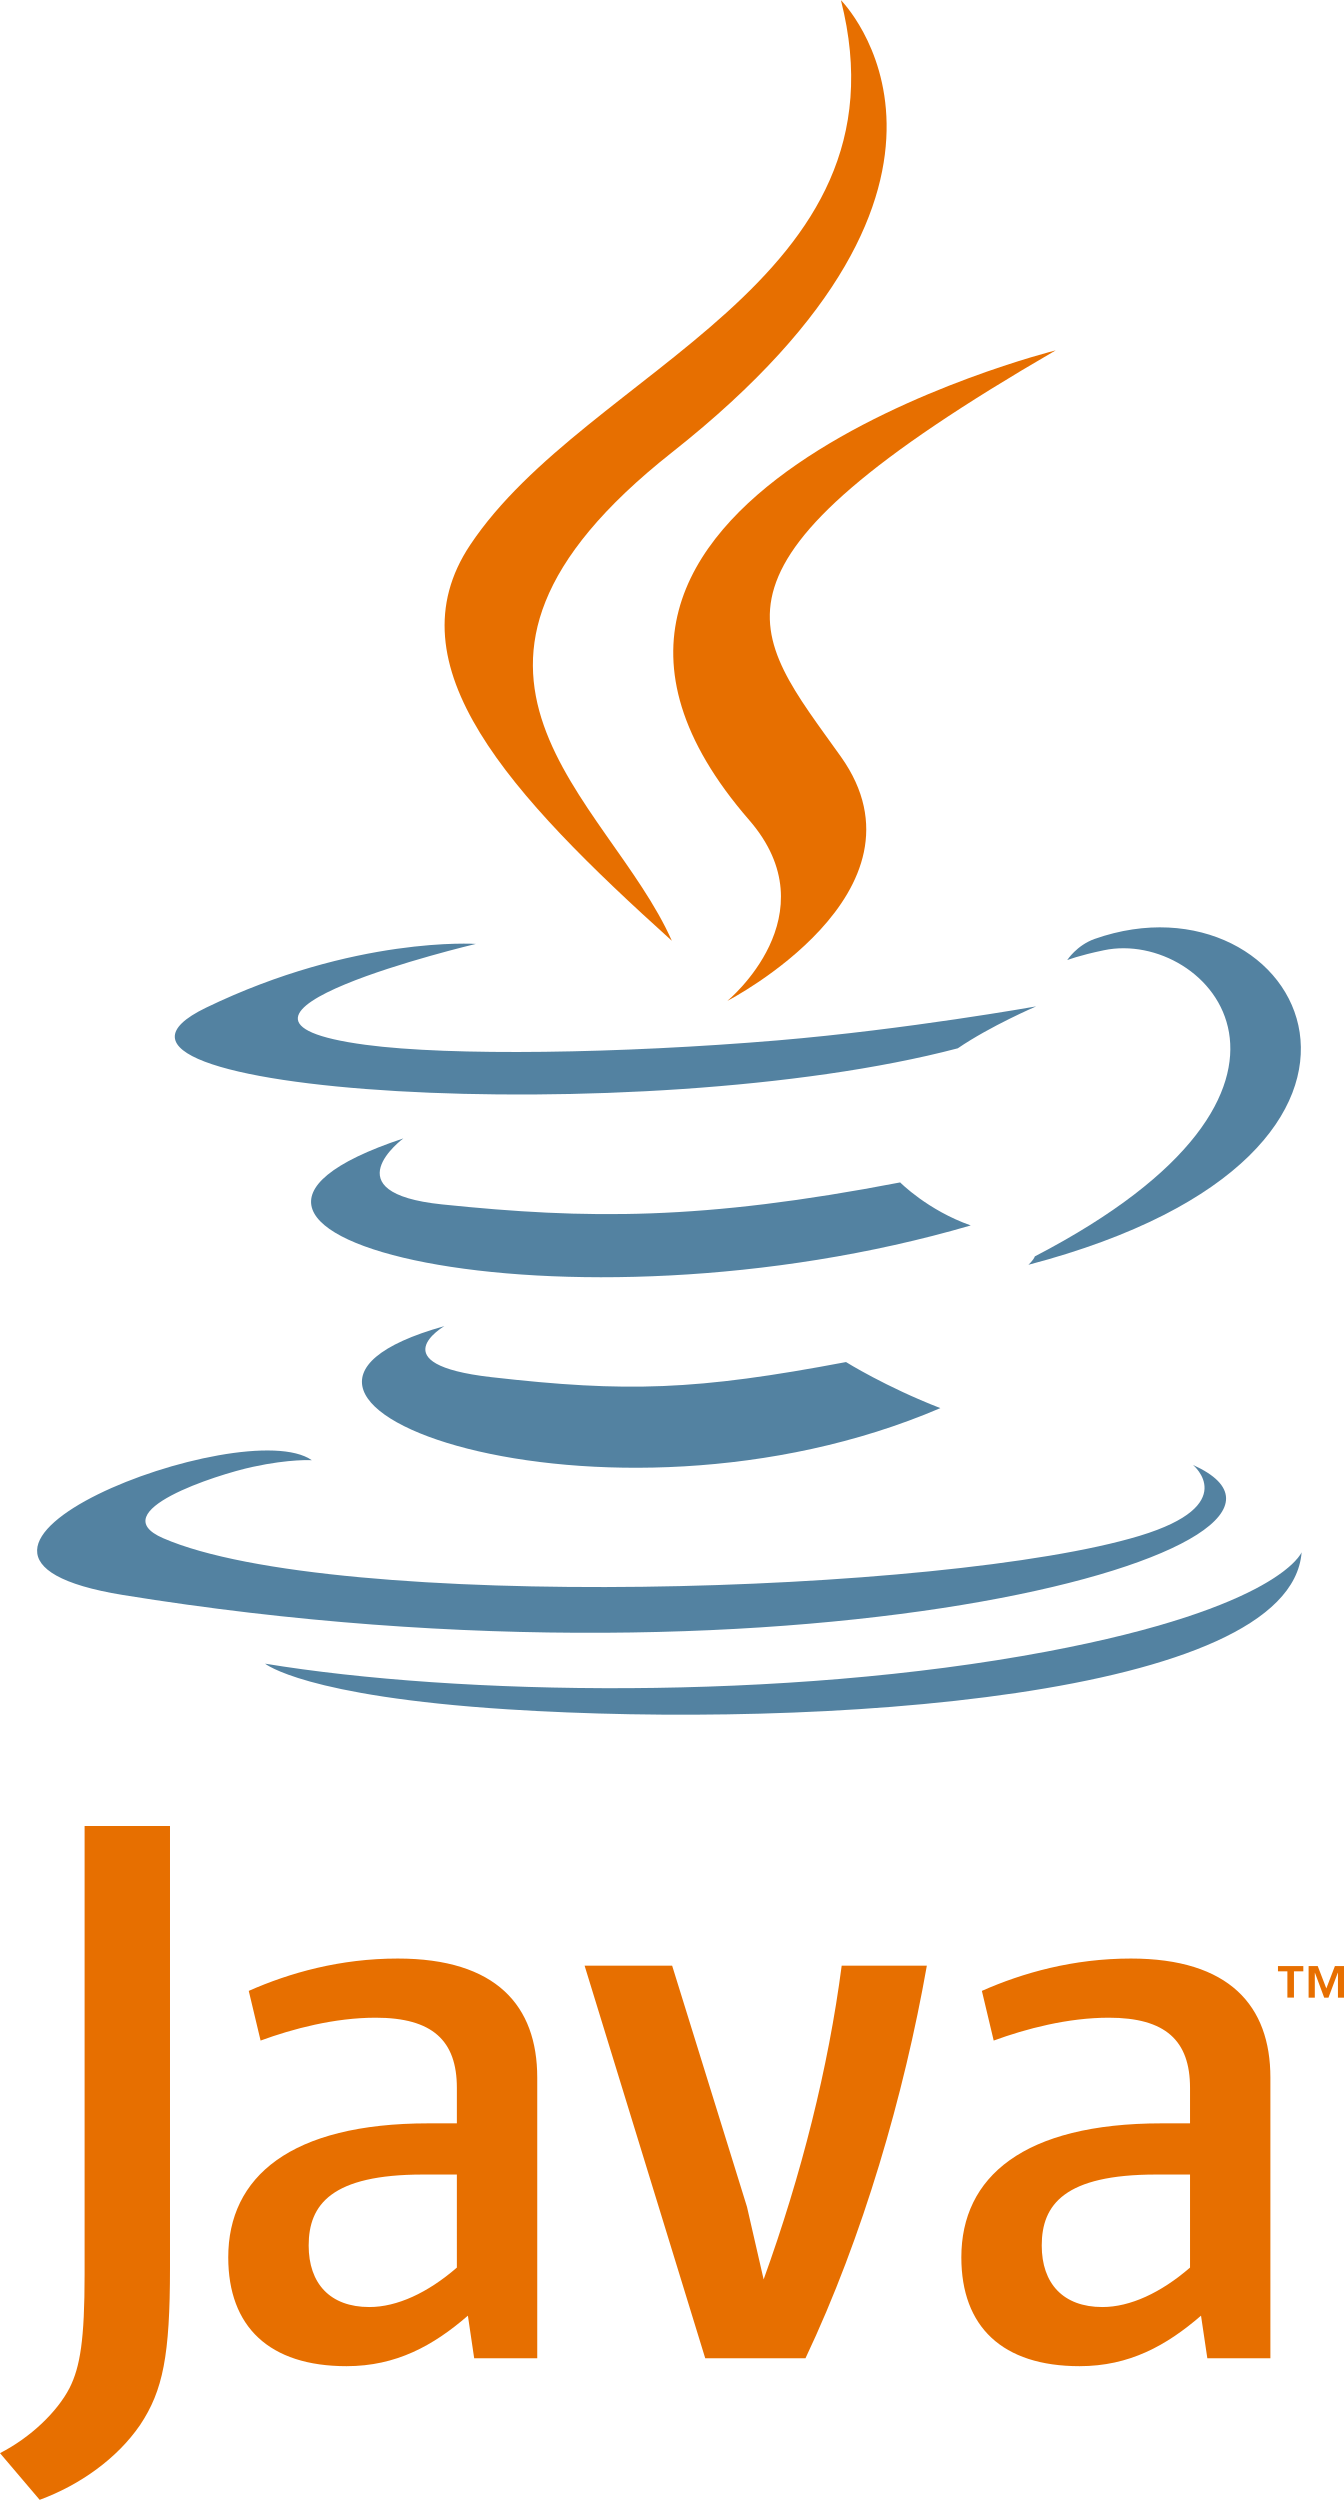
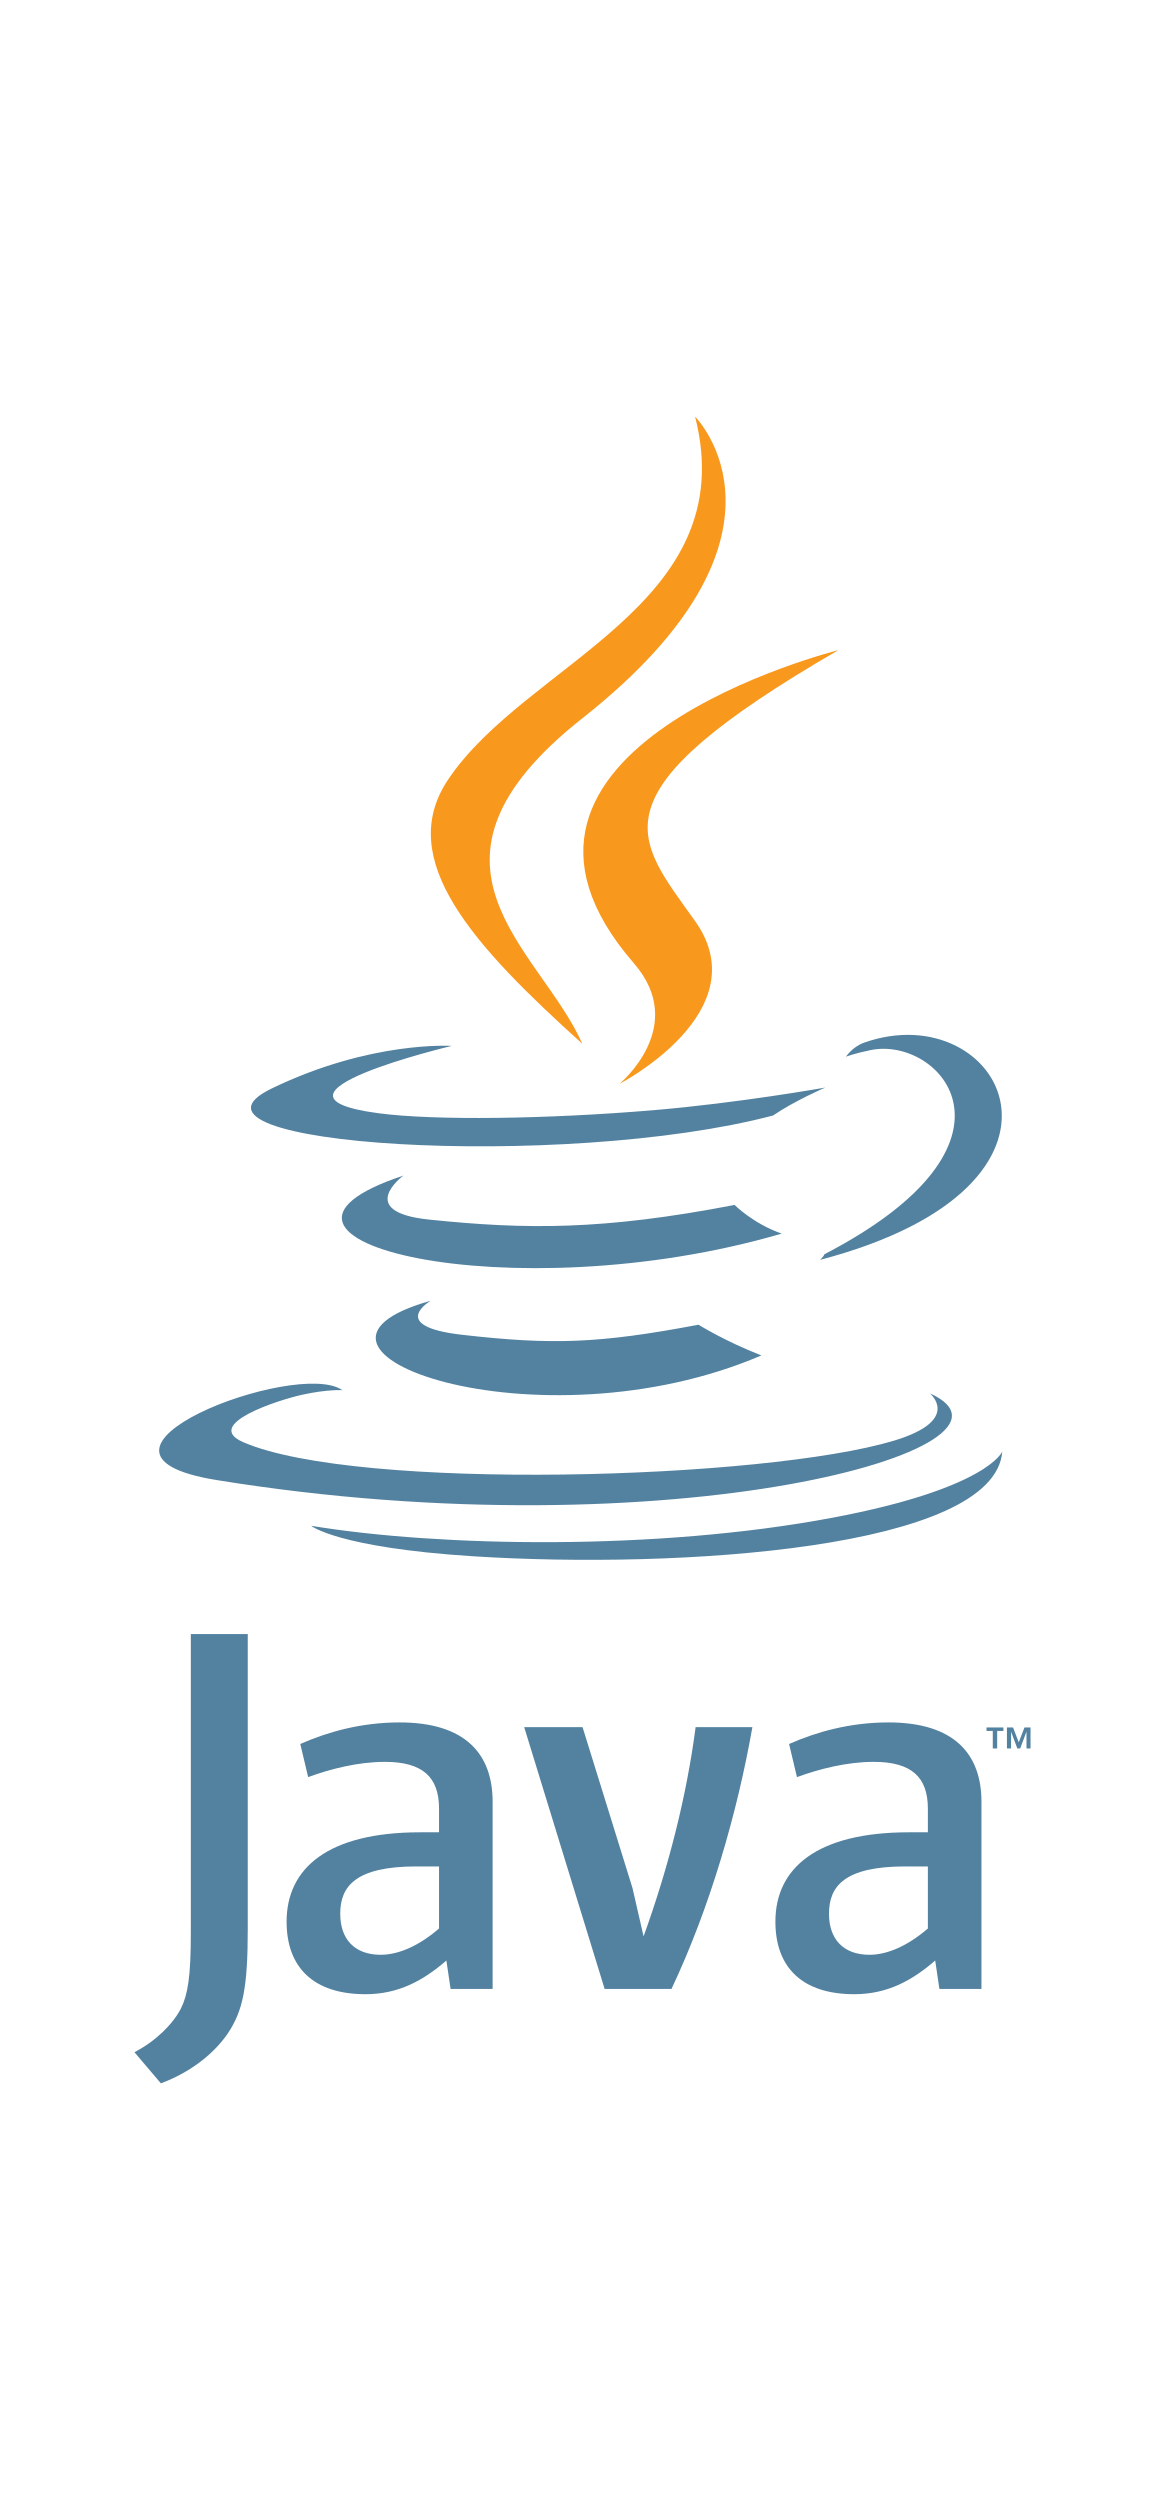
- <svg xmlns="http://www.w3.org/2000/svg" width="1344" height="2500" viewBox="6.527 4.399 290.829 540.906">
-   <path d="M285.104 430.945h-2.037v-1.14h5.486v1.14h-2.025v5.688h-1.424v-5.688zm10.942.297h-.032l-2.02 5.393h-.924l-2.006-5.393h-.024v5.393h-1.343v-6.828h1.976l1.86 4.835 1.854-4.835h1.969v6.828h-1.311l.001-5.393z" fill="#e76f00" />
-   <path d="M102.681 291.324s-14.178 8.245 10.09 11.035c29.4 3.354 44.426 2.873 76.825-3.259 0 0 8.518 5.341 20.414 9.967-72.63 31.128-164.376-1.803-107.329-17.743M93.806 250.704s-15.902 11.771 8.384 14.283c31.406 3.24 56.208 3.505 99.125-4.759 0 0 5.937 6.018 15.271 9.309-87.815 25.678-185.624 2.025-122.78-18.833" fill="#5382a1" />
-   <path d="M168.625 181.799c17.896 20.604-4.701 39.146-4.701 39.146s45.439-23.458 24.571-52.833c-19.491-27.395-34.438-41.005 46.479-87.934.001-.001-127.013 31.721-66.349 101.621" fill="#e76f00" />
-   <path d="M264.684 321.369s10.492 8.646-11.555 15.333c-41.923 12.7-174.488 16.535-211.314.507-13.238-5.76 11.587-13.752 19.396-15.429 8.144-1.766 12.798-1.437 12.798-1.437-14.722-10.371-95.157 20.363-40.857 29.166 148.084 24.015 269.944-10.814 231.532-28.14M109.499 208.617s-67.431 16.016-23.879 21.832c18.389 2.462 55.047 1.905 89.192-.956 27.906-2.354 55.928-7.358 55.928-7.358s-9.84 4.214-16.959 9.074c-68.475 18.01-200.756 9.631-162.674-8.79 32.206-15.568 58.392-13.802 58.392-13.802M230.462 276.231c69.608-36.171 37.425-70.932 14.96-66.248-5.506 1.146-7.961 2.139-7.961 2.139s2.045-3.202 5.947-4.588c44.441-15.624 78.619 46.081-14.346 70.521 0 0 1.079-.962 1.4-1.824" fill="#5382a1" />
-   <path d="M188.495 4.399s38.55 38.562-36.563 97.862c-60.233 47.567-13.735 74.689-.025 105.678-35.158-31.723-60.96-59.647-43.65-85.637 25.406-38.151 95.792-56.648 80.238-117.903" fill="#e76f00" />
-   <path d="M116.339 374.246c66.815 4.277 169.417-2.373 171.846-33.987 0 0-4.67 11.984-55.219 21.503-57.027 10.731-127.364 9.479-169.081 2.601.002-.002 8.541 7.067 52.454 9.883" fill="#5382a1" />
-   <path d="M105.389 495.049c-6.303 5.467-12.96 8.536-18.934 8.536-8.527 0-13.134-5.113-13.134-13.314 0-8.871 4.937-15.357 24.739-15.357h7.328l.001 20.135m17.392 19.623V453.93c0-15.518-8.85-25.756-30.188-25.756-12.457 0-23.369 3.076-32.238 6.999l2.56 10.752c6.983-2.563 16.022-4.949 24.894-4.949 12.292 0 17.58 4.949 17.58 15.181v7.678h-6.135c-29.865 0-43.337 11.593-43.337 28.993 0 15.018 8.878 23.554 25.594 23.554 10.745 0 18.766-4.437 26.264-10.929l1.361 9.221 13.645-.002zM180.824 514.672h-21.691l-26.106-84.96h18.944l16.198 52.199 3.601 15.699c8.195-22.698 13.992-45.726 16.891-67.898h18.427c-4.938 27.976-13.822 58.684-26.264 84.96M264.038 495.049c-6.315 5.467-12.983 8.536-18.958 8.536-8.512 0-13.131-5.113-13.131-13.314 0-8.871 4.947-15.357 24.748-15.357h7.341v20.135m17.39 19.623V453.93c0-15.518-8.871-25.756-30.186-25.756-12.465 0-23.381 3.076-32.246 6.999l2.557 10.752c6.985-2.563 16.041-4.949 24.906-4.949 12.283 0 17.579 4.949 17.579 15.181v7.678h-6.146c-29.873 0-43.34 11.593-43.34 28.993 0 15.018 8.871 23.554 25.584 23.554 10.752 0 18.77-4.437 26.28-10.929l1.366 9.221 13.646-.002zM36.847 529.099c-4.958 7.239-12.966 12.966-21.733 16.206L6.527 535.2c6.673-3.424 12.396-8.954 15.055-14.104 2.3-4.581 3.252-10.485 3.252-24.604v-96.995h18.478v95.666c-.001 18.875-1.51 26.5-6.465 33.936" fill="#e76f00" />
+ <svg xmlns="http://www.w3.org/2000/svg" viewBox="-43.624 -135.226 378.076 811.359">
+   <path d="M278.577 426.546h-2.038v-1.14h5.486v1.14h-2.024v5.688h-1.424zm10.942.297h-.032l-2.019 5.392h-.924l-2.006-5.392h-.025v5.392h-1.342v-6.828h1.975l1.86 4.835 1.854-4.835h1.968v6.828h-1.31v-5.392zM96.154 286.925s-14.178 8.245 10.09 11.035c29.4 3.354 44.426 2.873 76.825-3.259 0 0 8.518 5.341 20.414 9.967-72.63 31.128-164.376-1.803-107.329-17.743m-8.875-40.62s-15.902 11.771 8.384 14.283c31.406 3.24 56.208 3.505 99.125-4.759 0 0 5.936 6.018 15.27 9.309-87.814 25.678-185.623 2.025-122.779-18.833" fill="#5382a1" />
+   <path d="M162.098 177.4c17.896 20.604-4.702 39.145-4.702 39.145s45.441-23.458 24.572-52.833c-19.491-27.394-34.438-41.005 46.479-87.934 0 0-127.013 31.722-66.349 101.622" fill="#f8981d" />
+   <path d="M258.157 316.97s10.492 8.645-11.555 15.333c-41.923 12.7-174.488 16.535-211.314.506-13.238-5.759 11.587-13.751 19.396-15.428 8.144-1.766 12.798-1.437 12.798-1.437-14.722-10.371-95.157 20.364-40.857 29.166 148.084 24.015 269.943-10.814 231.532-28.14M102.972 204.218s-67.431 16.016-23.879 21.832c18.389 2.462 55.047 1.905 89.193-.956 27.906-2.354 55.927-7.359 55.927-7.359s-9.84 4.214-16.959 9.075c-68.475 18.009-200.756 9.631-162.674-8.79 32.206-15.568 58.392-13.802 58.392-13.802m120.963 67.614c69.608-36.171 37.424-70.931 14.96-66.248-5.506 1.146-7.961 2.139-7.961 2.139s2.044-3.202 5.948-4.588c44.441-15.624 78.619 46.081-14.346 70.52 0 .001 1.077-.962 1.399-1.823" fill="#5382a1" />
+   <path d="M181.968 0s38.55 38.563-36.563 97.862c-60.233 47.568-13.735 74.69-.025 105.678-35.159-31.722-60.961-59.647-43.651-85.637C127.136 79.752 197.522 61.255 181.968 0" fill="#f8981d" />
+   <path d="M109.812 369.847c66.815 4.277 169.417-2.373 171.847-33.988 0 0-4.671 11.985-55.219 21.503-57.028 10.732-127.364 9.479-169.081 2.601.001-.001 8.54 7.068 52.453 9.884m-10.95 120.802c-6.303 5.467-12.96 8.536-18.934 8.536-8.527 0-13.134-5.113-13.134-13.314 0-8.871 4.936-15.357 24.739-15.357h7.328v20.135m17.393 19.623V449.53c0-15.517-8.85-25.756-30.188-25.756-12.457 0-23.369 3.076-32.238 6.999l2.56 10.752c6.983-2.563 16.022-4.949 24.894-4.949 12.292 0 17.58 4.949 17.58 15.181v7.677h-6.135c-29.865 0-43.337 11.593-43.337 28.994 0 15.017 8.878 23.553 25.594 23.553 10.745 0 18.766-4.436 26.264-10.928l1.361 9.22h13.645zm58.044 0h-21.692l-26.106-84.96h18.943l16.199 52.2 3.601 15.699c8.195-22.698 13.991-45.726 16.89-67.899h18.427c-4.937 27.977-13.821 58.685-26.262 84.96m83.213-19.623c-6.315 5.467-12.984 8.536-18.958 8.536-8.512 0-13.131-5.113-13.131-13.314 0-8.871 4.948-15.357 24.749-15.357h7.34v20.135m17.39 19.623V449.53c0-15.517-8.872-25.756-30.185-25.756-12.466 0-23.382 3.076-32.247 6.999l2.556 10.752c6.986-2.563 16.042-4.949 24.907-4.949 12.283 0 17.579 4.949 17.579 15.181v7.677h-6.145c-29.874 0-43.34 11.593-43.34 28.994 0 15.017 8.871 23.553 25.584 23.553 10.751 0 18.769-4.436 26.28-10.928l1.366 9.22h13.645zM30.32 524.7c-4.958 7.239-12.966 12.966-21.733 16.206L0 530.801c6.673-3.424 12.396-8.954 15.055-14.105 2.3-4.581 3.252-10.485 3.252-24.604v-96.995h18.478v95.666c-.001 18.876-1.51 26.501-6.465 33.937" fill="#5382a1" />
</svg>
